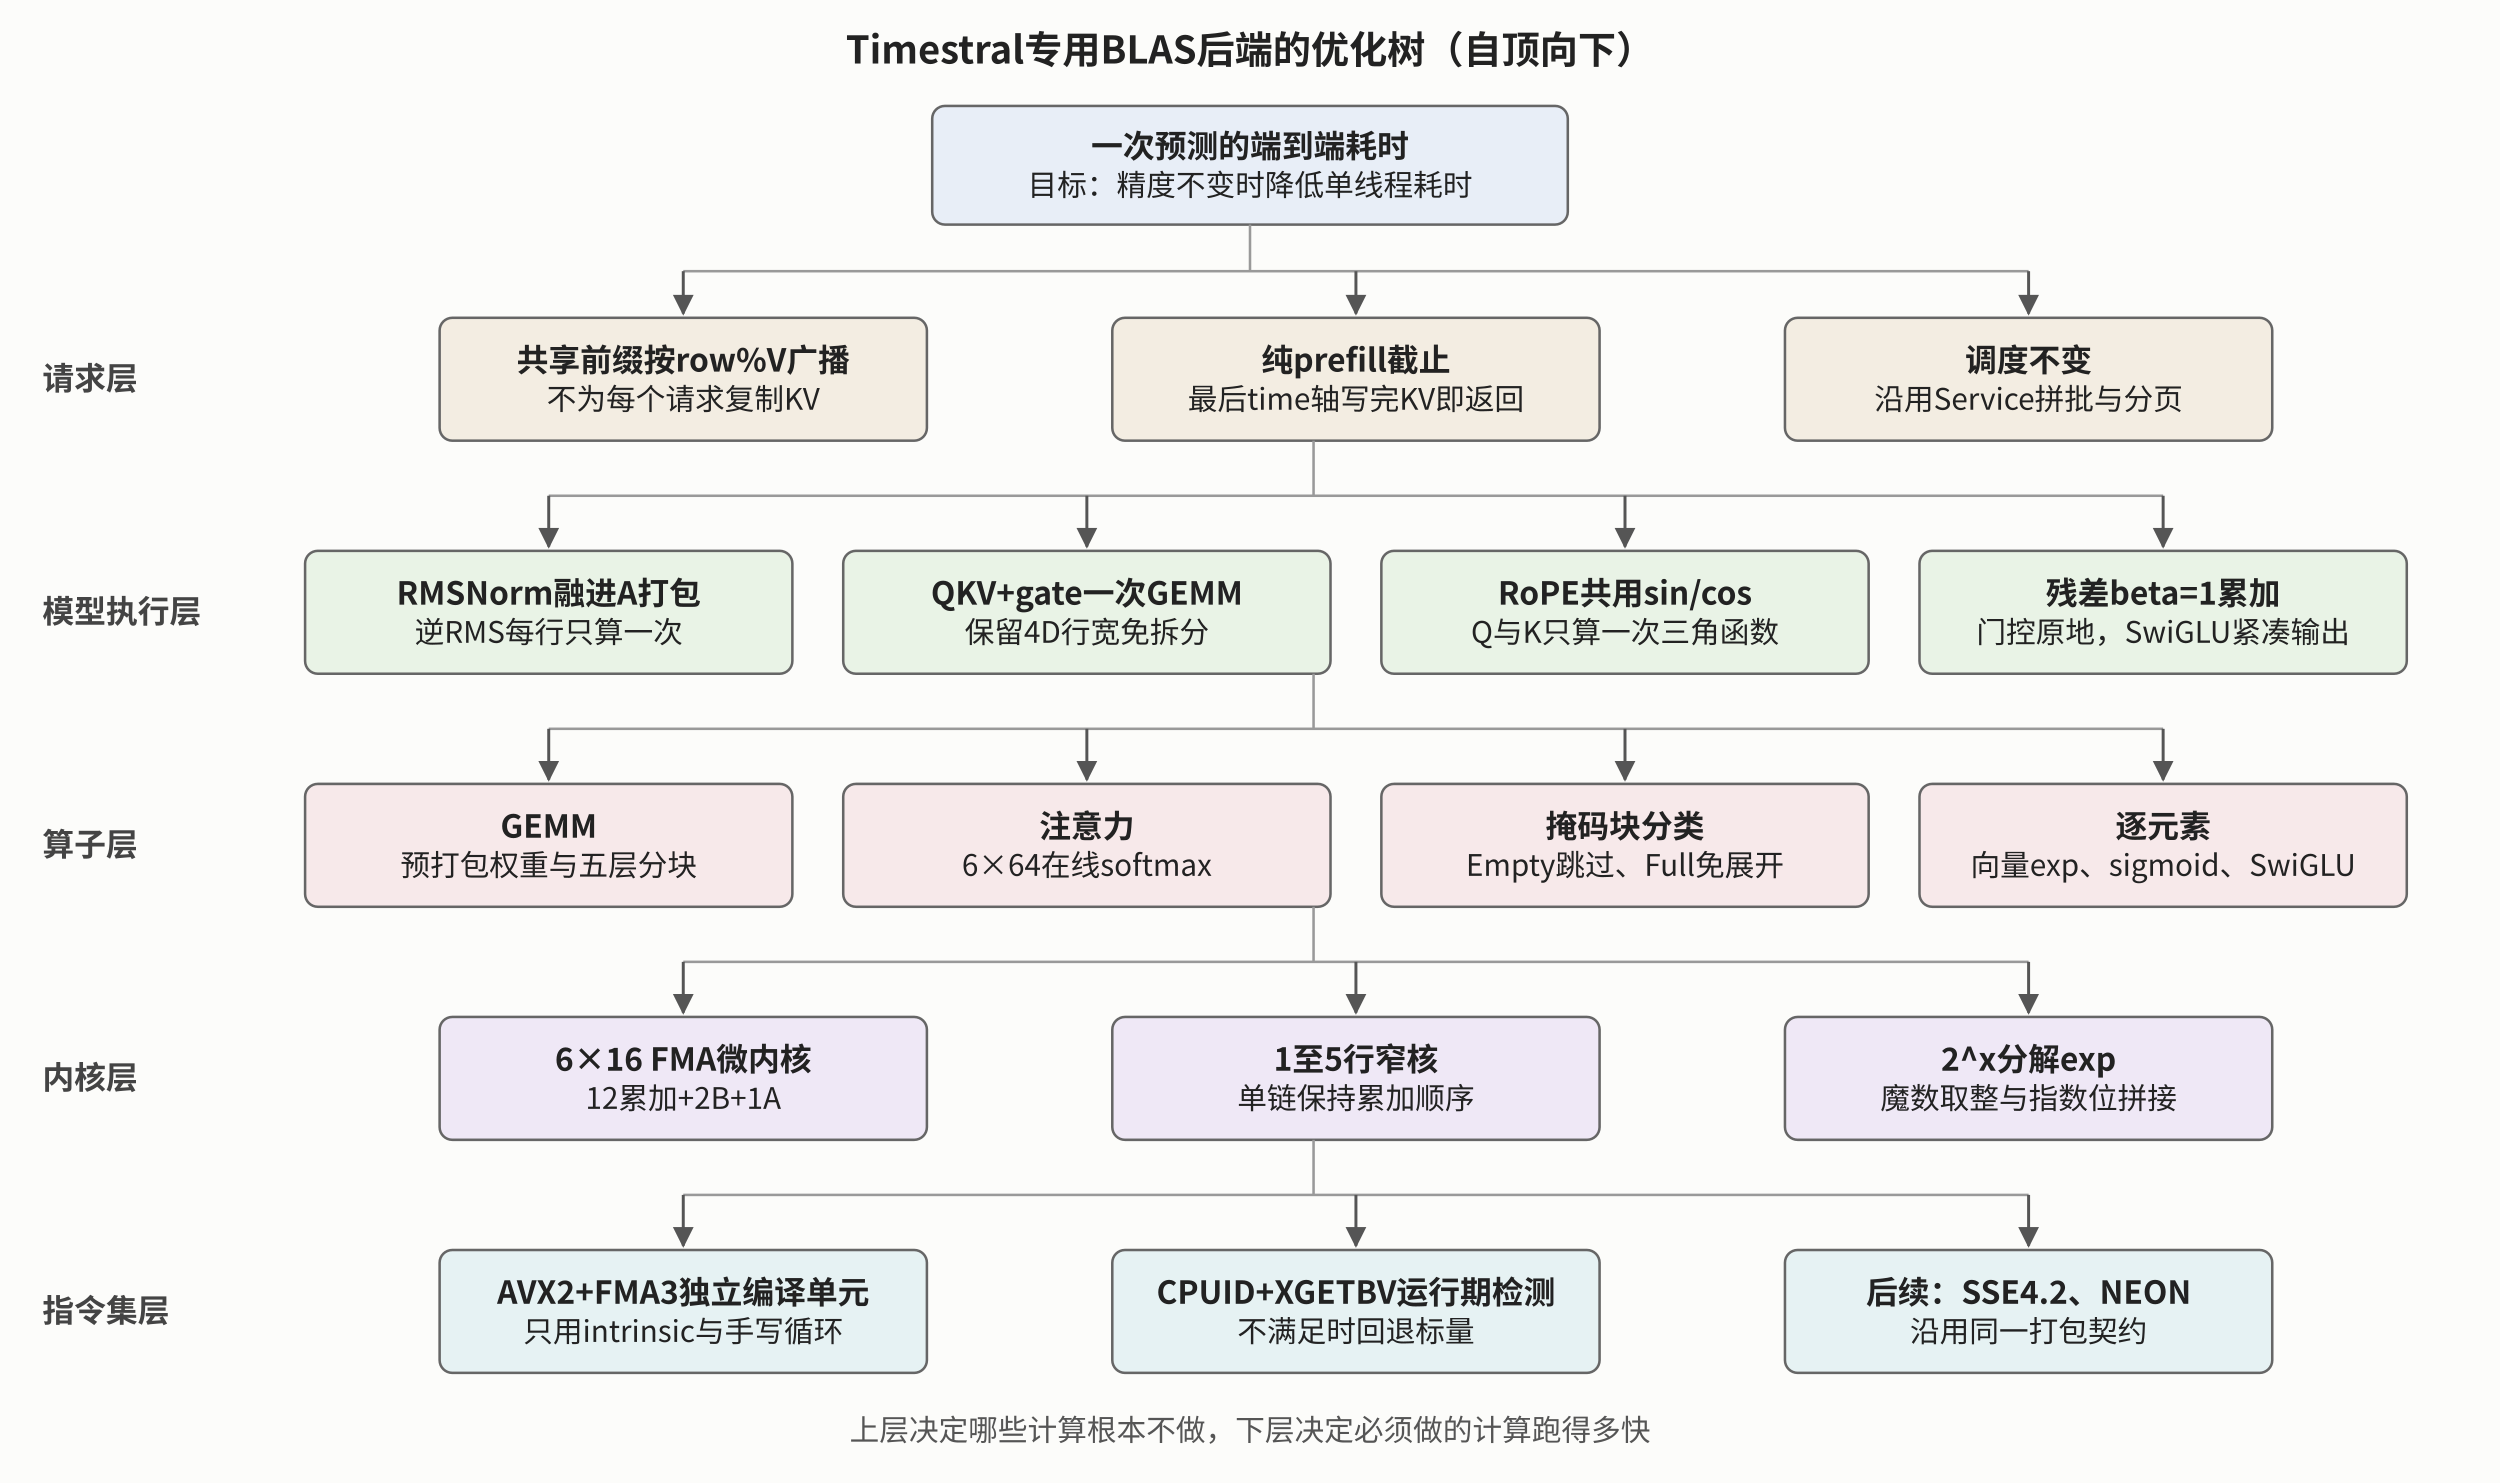
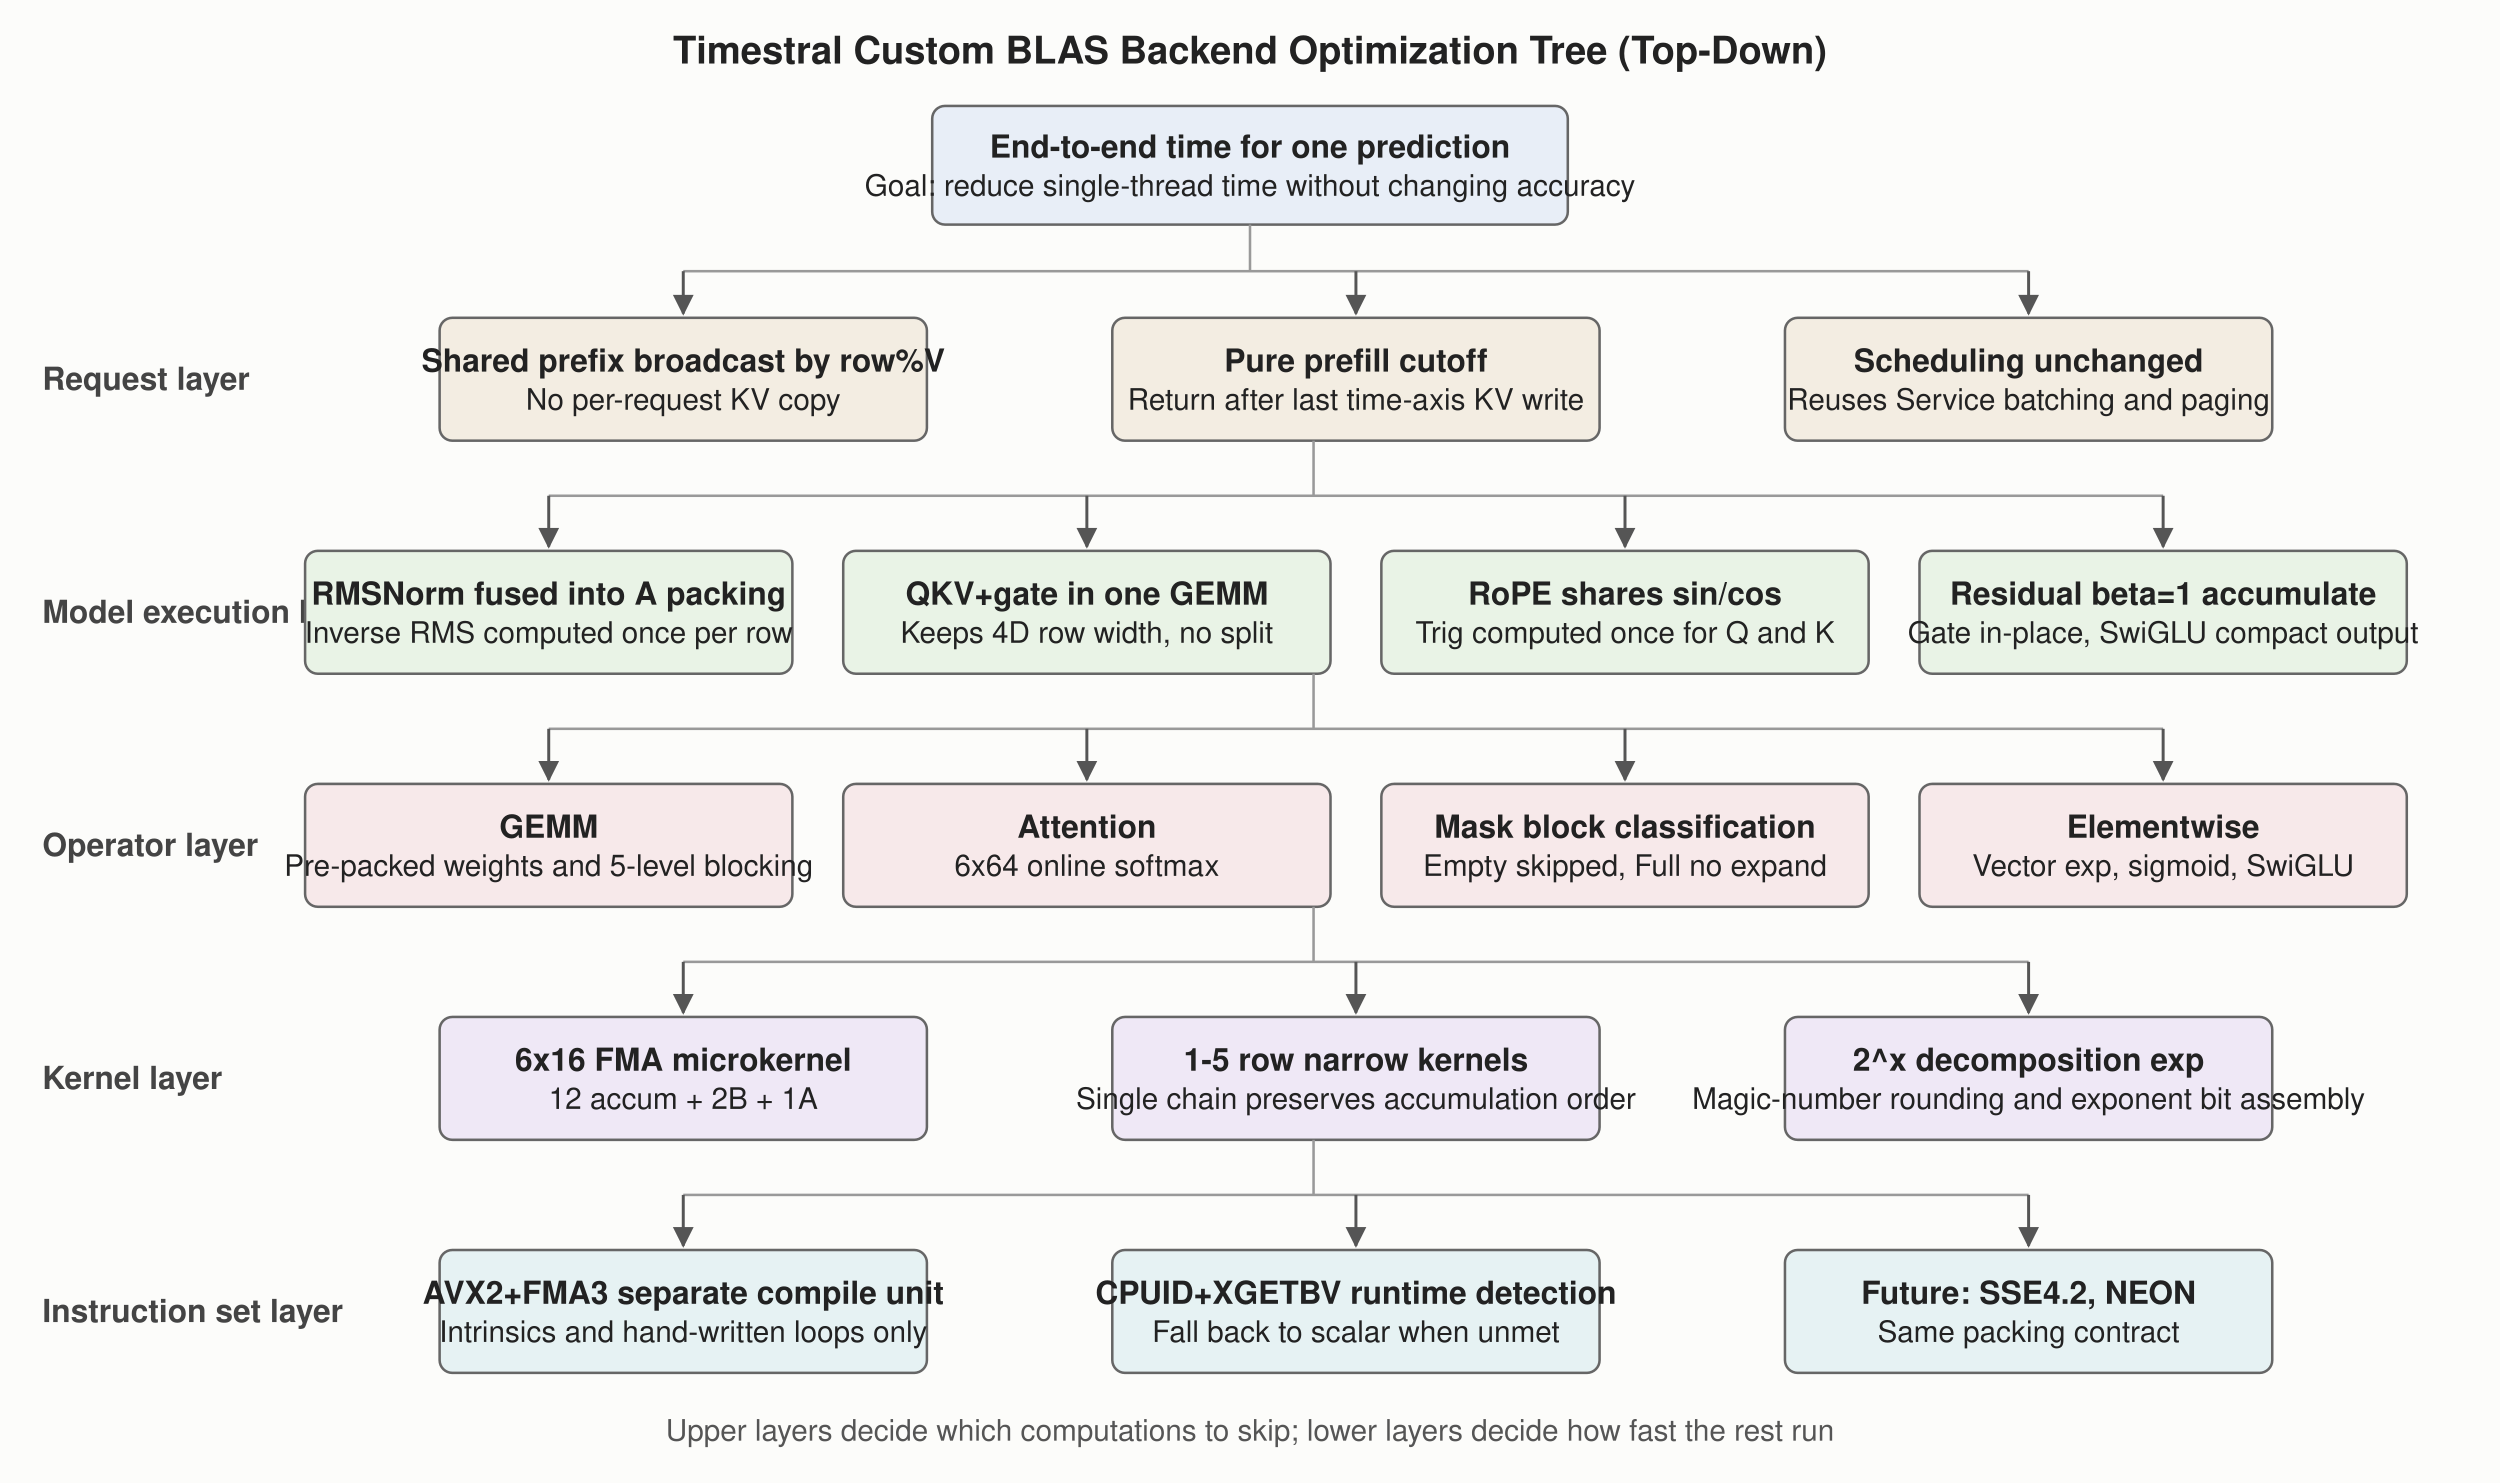
- <svg xmlns="http://www.w3.org/2000/svg" viewBox="0 0 1180 700" width="1180" height="700" font-family="Microsoft YaHei, PingFang SC, Noto Sans CJK SC, sans-serif" font-size="14">
+ <svg xmlns="http://www.w3.org/2000/svg" viewBox="0 0 1180 700" width="1180" height="700" font-family="Helvetica, Arial, sans-serif" font-size="14">
  <defs>
    <marker id="arrow" viewBox="0 0 10 10" refX="9" refY="5" markerWidth="7" markerHeight="7" orient="auto-start-reverse">
      <path d="M0,0 L10,5 L0,10 z" fill="#555" />
    </marker>
  </defs>
  <rect x="0" y="0" width="1180" height="700" fill="#fcfcfa" />
-   <text x="590" y="30" text-anchor="middle" font-size="18" fill="#222" font-weight="bold">Timestral专用BLAS后端的优化树（自顶向下）</text>
+   <text x="590" y="30" text-anchor="middle" font-size="18" fill="#222" font-weight="bold">Timestral Custom BLAS Backend Optimization Tree (Top-Down)</text>
  <rect x="440" y="50" width="300" height="56" rx="6" fill="#e8eef7" stroke="#666" stroke-width="1.2" />
-   <text x="590" y="74.4" text-anchor="middle" font-size="15" font-weight="bold" fill="#222">一次预测的端到端耗时</text>
-   <text x="590" y="92.4" text-anchor="middle" font-size="14" fill="#222">目标：精度不变时降低单线程耗时</text>
-   <text x="20" y="184" text-anchor="start" font-size="15" fill="#444" font-weight="bold">请求层</text>
+   <text x="590" y="74.4" text-anchor="middle" font-size="15" font-weight="bold" fill="#222">End-to-end time for one prediction</text>
+   <text x="590" y="92.4" text-anchor="middle" font-size="14" fill="#222">Goal: reduce single-thread time without changing accuracy</text>
+   <text x="20" y="184" text-anchor="start" font-size="15" fill="#444" font-weight="bold">Request layer</text>
  <rect x="207.5" y="150" width="230" height="58" rx="6" fill="#f3ede2" stroke="#666" stroke-width="1.2" />
-   <text x="322.5" y="175.4" text-anchor="middle" font-size="15" font-weight="bold" fill="#222">共享前缀按row%V广播</text>
-   <text x="322.5" y="193.4" text-anchor="middle" font-size="14" fill="#222">不为每个请求复制KV</text>
+   <text x="322.5" y="175.4" text-anchor="middle" font-size="15" font-weight="bold" fill="#222">Shared prefix broadcast by row%V</text>
+   <text x="322.5" y="193.4" text-anchor="middle" font-size="14" fill="#222">No per-request KV copy</text>
  <rect x="525" y="150" width="230" height="58" rx="6" fill="#f3ede2" stroke="#666" stroke-width="1.2" />
-   <text x="640" y="175.4" text-anchor="middle" font-size="15" font-weight="bold" fill="#222">纯prefill截止</text>
-   <text x="640" y="193.4" text-anchor="middle" font-size="14" fill="#222">最后time轴写完KV即返回</text>
+   <text x="640" y="175.4" text-anchor="middle" font-size="15" font-weight="bold" fill="#222">Pure prefill cutoff</text>
+   <text x="640" y="193.4" text-anchor="middle" font-size="14" fill="#222">Return after last time-axis KV write</text>
  <rect x="842.5" y="150" width="230" height="58" rx="6" fill="#f3ede2" stroke="#666" stroke-width="1.2" />
-   <text x="957.5" y="175.4" text-anchor="middle" font-size="15" font-weight="bold" fill="#222">调度不变</text>
-   <text x="957.5" y="193.4" text-anchor="middle" font-size="14" fill="#222">沿用Service拼批与分页</text>
+   <text x="957.5" y="175.4" text-anchor="middle" font-size="15" font-weight="bold" fill="#222">Scheduling unchanged</text>
+   <text x="957.5" y="193.4" text-anchor="middle" font-size="14" fill="#222">Reuses Service batching and paging</text>
  <path d="M590,106 V128 H322.5 M590,128 H957.5" fill="none" stroke="#999" stroke-width="1.2" />
  <line x1="322.5" y1="128" x2="322.5" y2="148" stroke="#555" stroke-width="1.4" marker-end="url(#arrow)" />
  <line x1="640" y1="128" x2="640" y2="148" stroke="#555" stroke-width="1.4" marker-end="url(#arrow)" />
  <line x1="957.5" y1="128" x2="957.5" y2="148" stroke="#555" stroke-width="1.4" marker-end="url(#arrow)" />
-   <text x="20" y="294" text-anchor="start" font-size="15" fill="#444" font-weight="bold">模型执行层</text>
+   <text x="20" y="294" text-anchor="start" font-size="15" fill="#444" font-weight="bold">Model execution layer</text>
  <rect x="144" y="260" width="230" height="58" rx="6" fill="#e9f3e6" stroke="#666" stroke-width="1.2" />
-   <text x="259" y="285.4" text-anchor="middle" font-size="15" font-weight="bold" fill="#222">RMSNorm融进A打包</text>
-   <text x="259" y="303.4" text-anchor="middle" font-size="14" fill="#222">逆RMS每行只算一次</text>
+   <text x="259" y="285.4" text-anchor="middle" font-size="15" font-weight="bold" fill="#222">RMSNorm fused into A packing</text>
+   <text x="259" y="303.4" text-anchor="middle" font-size="14" fill="#222">Inverse RMS computed once per row</text>
  <rect x="398" y="260" width="230" height="58" rx="6" fill="#e9f3e6" stroke="#666" stroke-width="1.2" />
-   <text x="513" y="285.4" text-anchor="middle" font-size="15" font-weight="bold" fill="#222">QKV+gate一次GEMM</text>
-   <text x="513" y="303.4" text-anchor="middle" font-size="14" fill="#222">保留4D行宽免拆分</text>
+   <text x="513" y="285.4" text-anchor="middle" font-size="15" font-weight="bold" fill="#222">QKV+gate in one GEMM</text>
+   <text x="513" y="303.4" text-anchor="middle" font-size="14" fill="#222">Keeps 4D row width, no split</text>
  <rect x="652" y="260" width="230" height="58" rx="6" fill="#e9f3e6" stroke="#666" stroke-width="1.2" />
-   <text x="767" y="285.4" text-anchor="middle" font-size="15" font-weight="bold" fill="#222">RoPE共用sin/cos</text>
-   <text x="767" y="303.4" text-anchor="middle" font-size="14" fill="#222">Q与K只算一次三角函数</text>
+   <text x="767" y="285.4" text-anchor="middle" font-size="15" font-weight="bold" fill="#222">RoPE shares sin/cos</text>
+   <text x="767" y="303.4" text-anchor="middle" font-size="14" fill="#222">Trig computed once for Q and K</text>
  <rect x="906" y="260" width="230" height="58" rx="6" fill="#e9f3e6" stroke="#666" stroke-width="1.2" />
-   <text x="1021" y="285.4" text-anchor="middle" font-size="15" font-weight="bold" fill="#222">残差beta=1累加</text>
-   <text x="1021" y="303.4" text-anchor="middle" font-size="14" fill="#222">门控原地，SwiGLU紧凑输出</text>
+   <text x="1021" y="285.4" text-anchor="middle" font-size="15" font-weight="bold" fill="#222">Residual beta=1 accumulate</text>
+   <text x="1021" y="303.4" text-anchor="middle" font-size="14" fill="#222">Gate in-place, SwiGLU compact output</text>
  <path d="M620,208 V234 H259 M620,234 H1021" fill="none" stroke="#999" stroke-width="1.2" />
  <line x1="259" y1="234" x2="259" y2="258" stroke="#555" stroke-width="1.4" marker-end="url(#arrow)" />
  <line x1="513" y1="234" x2="513" y2="258" stroke="#555" stroke-width="1.4" marker-end="url(#arrow)" />
  <line x1="767" y1="234" x2="767" y2="258" stroke="#555" stroke-width="1.4" marker-end="url(#arrow)" />
  <line x1="1021" y1="234" x2="1021" y2="258" stroke="#555" stroke-width="1.4" marker-end="url(#arrow)" />
-   <text x="20" y="404" text-anchor="start" font-size="15" fill="#444" font-weight="bold">算子层</text>
+   <text x="20" y="404" text-anchor="start" font-size="15" fill="#444" font-weight="bold">Operator layer</text>
  <rect x="144" y="370" width="230" height="58" rx="6" fill="#f7e9ea" stroke="#666" stroke-width="1.2" />
  <text x="259" y="395.4" text-anchor="middle" font-size="15" font-weight="bold" fill="#222">GEMM</text>
-   <text x="259" y="413.4" text-anchor="middle" font-size="14" fill="#222">预打包权重与五层分块</text>
+   <text x="259" y="413.4" text-anchor="middle" font-size="14" fill="#222">Pre-packed weights and 5-level blocking</text>
  <rect x="398" y="370" width="230" height="58" rx="6" fill="#f7e9ea" stroke="#666" stroke-width="1.2" />
-   <text x="513" y="395.4" text-anchor="middle" font-size="15" font-weight="bold" fill="#222">注意力</text>
-   <text x="513" y="413.4" text-anchor="middle" font-size="14" fill="#222">6×64在线softmax</text>
+   <text x="513" y="395.4" text-anchor="middle" font-size="15" font-weight="bold" fill="#222">Attention</text>
+   <text x="513" y="413.4" text-anchor="middle" font-size="14" fill="#222">6x64 online softmax</text>
  <rect x="652" y="370" width="230" height="58" rx="6" fill="#f7e9ea" stroke="#666" stroke-width="1.2" />
-   <text x="767" y="395.4" text-anchor="middle" font-size="15" font-weight="bold" fill="#222">掩码块分类</text>
-   <text x="767" y="413.4" text-anchor="middle" font-size="14" fill="#222">Empty跳过、Full免展开</text>
+   <text x="767" y="395.4" text-anchor="middle" font-size="15" font-weight="bold" fill="#222">Mask block classification</text>
+   <text x="767" y="413.4" text-anchor="middle" font-size="14" fill="#222">Empty skipped, Full no expand</text>
  <rect x="906" y="370" width="230" height="58" rx="6" fill="#f7e9ea" stroke="#666" stroke-width="1.2" />
-   <text x="1021" y="395.4" text-anchor="middle" font-size="15" font-weight="bold" fill="#222">逐元素</text>
-   <text x="1021" y="413.4" text-anchor="middle" font-size="14" fill="#222">向量exp、sigmoid、SwiGLU</text>
+   <text x="1021" y="395.4" text-anchor="middle" font-size="15" font-weight="bold" fill="#222">Elementwise</text>
+   <text x="1021" y="413.4" text-anchor="middle" font-size="14" fill="#222">Vector exp, sigmoid, SwiGLU</text>
  <path d="M620,318 V344 H259 M620,344 H1021" fill="none" stroke="#999" stroke-width="1.2" />
  <line x1="259" y1="344" x2="259" y2="368" stroke="#555" stroke-width="1.4" marker-end="url(#arrow)" />
  <line x1="513" y1="344" x2="513" y2="368" stroke="#555" stroke-width="1.4" marker-end="url(#arrow)" />
  <line x1="767" y1="344" x2="767" y2="368" stroke="#555" stroke-width="1.4" marker-end="url(#arrow)" />
  <line x1="1021" y1="344" x2="1021" y2="368" stroke="#555" stroke-width="1.4" marker-end="url(#arrow)" />
-   <text x="20" y="514" text-anchor="start" font-size="15" fill="#444" font-weight="bold">内核层</text>
+   <text x="20" y="514" text-anchor="start" font-size="15" fill="#444" font-weight="bold">Kernel layer</text>
  <rect x="207.5" y="480" width="230" height="58" rx="6" fill="#efe8f6" stroke="#666" stroke-width="1.2" />
-   <text x="322.5" y="505.4" text-anchor="middle" font-size="15" font-weight="bold" fill="#222">6×16 FMA微内核</text>
-   <text x="322.5" y="523.4" text-anchor="middle" font-size="14" fill="#222">12累加+2B+1A</text>
+   <text x="322.5" y="505.4" text-anchor="middle" font-size="15" font-weight="bold" fill="#222">6x16 FMA microkernel</text>
+   <text x="322.5" y="523.4" text-anchor="middle" font-size="14" fill="#222">12 accum + 2B + 1A</text>
  <rect x="525" y="480" width="230" height="58" rx="6" fill="#efe8f6" stroke="#666" stroke-width="1.2" />
-   <text x="640" y="505.4" text-anchor="middle" font-size="15" font-weight="bold" fill="#222">1至5行窄核</text>
-   <text x="640" y="523.4" text-anchor="middle" font-size="14" fill="#222">单链保持累加顺序</text>
+   <text x="640" y="505.4" text-anchor="middle" font-size="15" font-weight="bold" fill="#222">1-5 row narrow kernels</text>
+   <text x="640" y="523.4" text-anchor="middle" font-size="14" fill="#222">Single chain preserves accumulation order</text>
  <rect x="842.5" y="480" width="230" height="58" rx="6" fill="#efe8f6" stroke="#666" stroke-width="1.2" />
-   <text x="957.5" y="505.4" text-anchor="middle" font-size="15" font-weight="bold" fill="#222">2^x分解exp</text>
-   <text x="957.5" y="523.4" text-anchor="middle" font-size="14" fill="#222">魔数取整与指数位拼接</text>
+   <text x="957.5" y="505.4" text-anchor="middle" font-size="15" font-weight="bold" fill="#222">2^x decomposition exp</text>
+   <text x="957.5" y="523.4" text-anchor="middle" font-size="14" fill="#222">Magic-number rounding and exponent bit assembly</text>
  <path d="M620,428 V454 H322.5 M620,454 H957.5" fill="none" stroke="#999" stroke-width="1.2" />
  <line x1="322.5" y1="454" x2="322.5" y2="478" stroke="#555" stroke-width="1.4" marker-end="url(#arrow)" />
  <line x1="640" y1="454" x2="640" y2="478" stroke="#555" stroke-width="1.4" marker-end="url(#arrow)" />
  <line x1="957.5" y1="454" x2="957.5" y2="478" stroke="#555" stroke-width="1.4" marker-end="url(#arrow)" />
-   <text x="20" y="624" text-anchor="start" font-size="15" fill="#444" font-weight="bold">指令集层</text>
+   <text x="20" y="624" text-anchor="start" font-size="15" fill="#444" font-weight="bold">Instruction set layer</text>
  <rect x="207.5" y="590" width="230" height="58" rx="6" fill="#e6f2f3" stroke="#666" stroke-width="1.2" />
-   <text x="322.5" y="615.4" text-anchor="middle" font-size="15" font-weight="bold" fill="#222">AVX2+FMA3独立编译单元</text>
-   <text x="322.5" y="633.4" text-anchor="middle" font-size="14" fill="#222">只用intrinsic与手写循环</text>
+   <text x="322.5" y="615.4" text-anchor="middle" font-size="15" font-weight="bold" fill="#222">AVX2+FMA3 separate compile unit</text>
+   <text x="322.5" y="633.4" text-anchor="middle" font-size="14" fill="#222">Intrinsics and hand-written loops only</text>
  <rect x="525" y="590" width="230" height="58" rx="6" fill="#e6f2f3" stroke="#666" stroke-width="1.2" />
-   <text x="640" y="615.4" text-anchor="middle" font-size="15" font-weight="bold" fill="#222">CPUID+XGETBV运行期检测</text>
-   <text x="640" y="633.4" text-anchor="middle" font-size="14" fill="#222">不满足时回退标量</text>
+   <text x="640" y="615.4" text-anchor="middle" font-size="15" font-weight="bold" fill="#222">CPUID+XGETBV runtime detection</text>
+   <text x="640" y="633.4" text-anchor="middle" font-size="14" fill="#222">Fall back to scalar when unmet</text>
  <rect x="842.5" y="590" width="230" height="58" rx="6" fill="#e6f2f3" stroke="#666" stroke-width="1.2" />
-   <text x="957.5" y="615.4" text-anchor="middle" font-size="15" font-weight="bold" fill="#222">后续：SSE4.2、NEON</text>
-   <text x="957.5" y="633.4" text-anchor="middle" font-size="14" fill="#222">沿用同一打包契约</text>
+   <text x="957.5" y="615.4" text-anchor="middle" font-size="15" font-weight="bold" fill="#222">Future: SSE4.2, NEON</text>
+   <text x="957.5" y="633.4" text-anchor="middle" font-size="14" fill="#222">Same packing contract</text>
  <path d="M620,538 V564 H322.5 M620,564 H957.5" fill="none" stroke="#999" stroke-width="1.2" />
  <line x1="322.5" y1="564" x2="322.5" y2="588" stroke="#555" stroke-width="1.4" marker-end="url(#arrow)" />
  <line x1="640" y1="564" x2="640" y2="588" stroke="#555" stroke-width="1.4" marker-end="url(#arrow)" />
  <line x1="957.5" y1="564" x2="957.5" y2="588" stroke="#555" stroke-width="1.4" marker-end="url(#arrow)" />
-   <text x="590" y="680" text-anchor="middle" font-size="14" fill="#555">上层决定哪些计算根本不做，下层决定必须做的计算跑得多快</text>
+   <text x="590" y="680" text-anchor="middle" font-size="14" fill="#555">Upper layers decide which computations to skip; lower layers decide how fast the rest run</text>
</svg>
